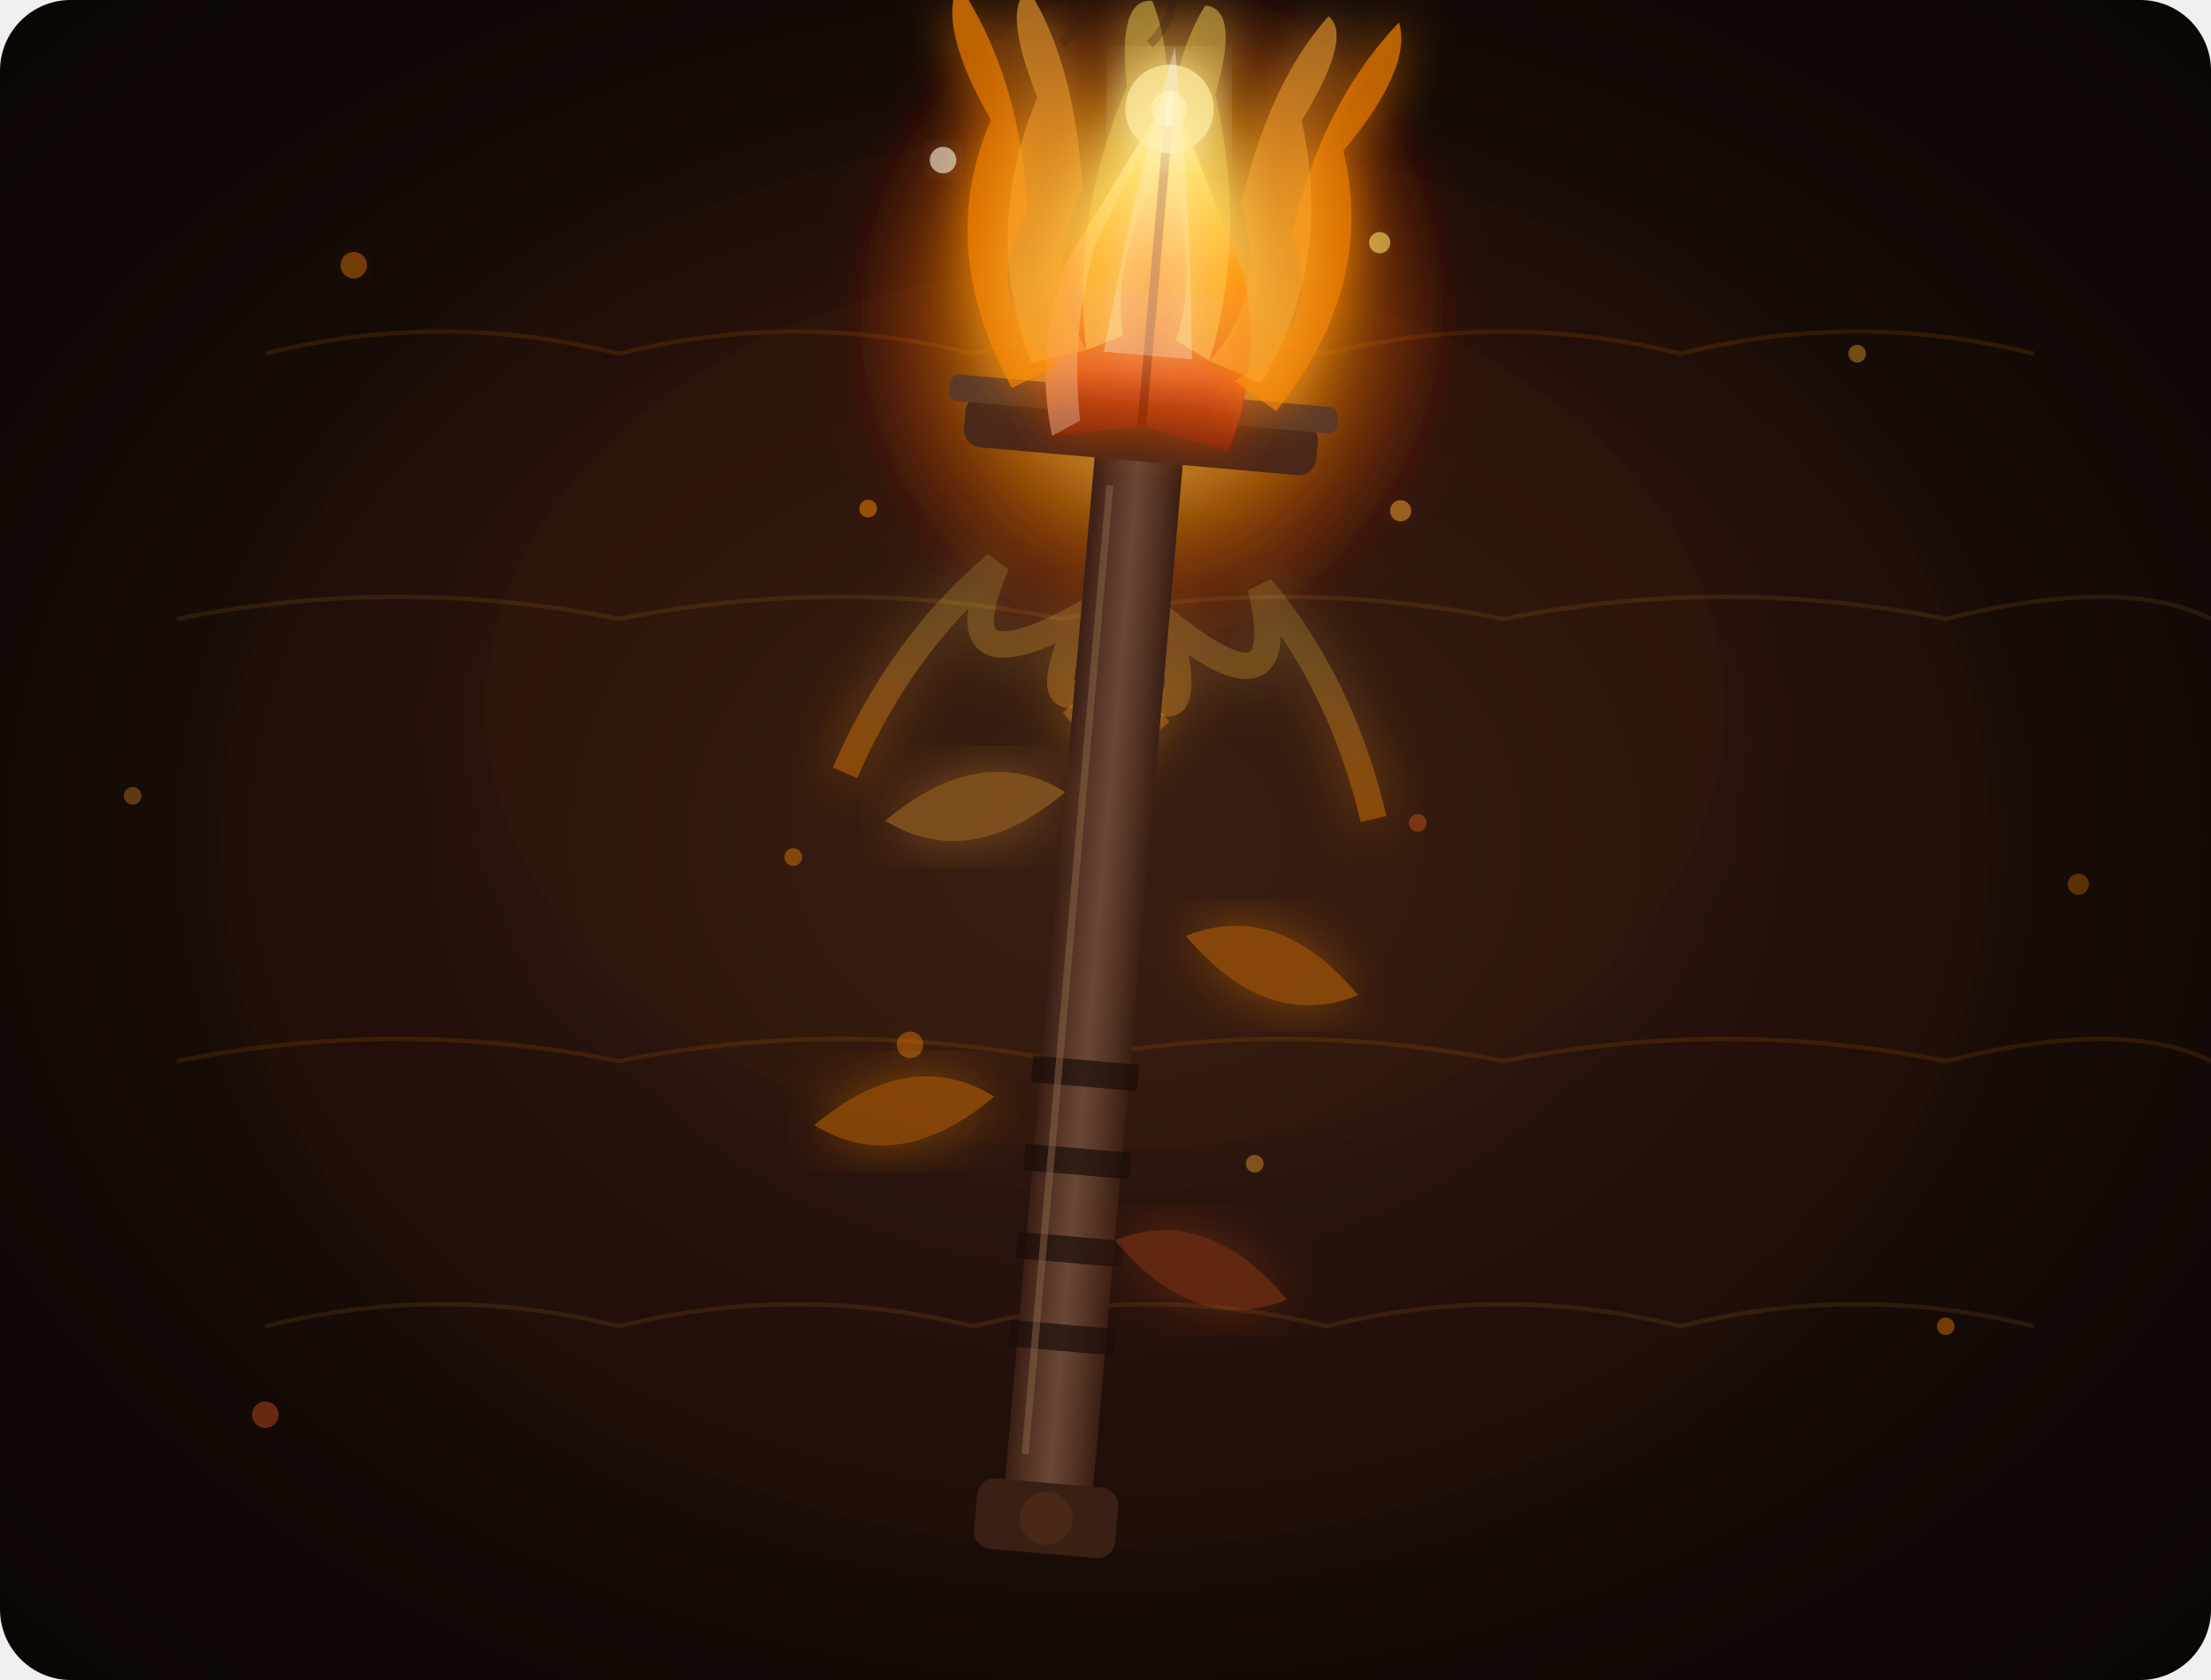
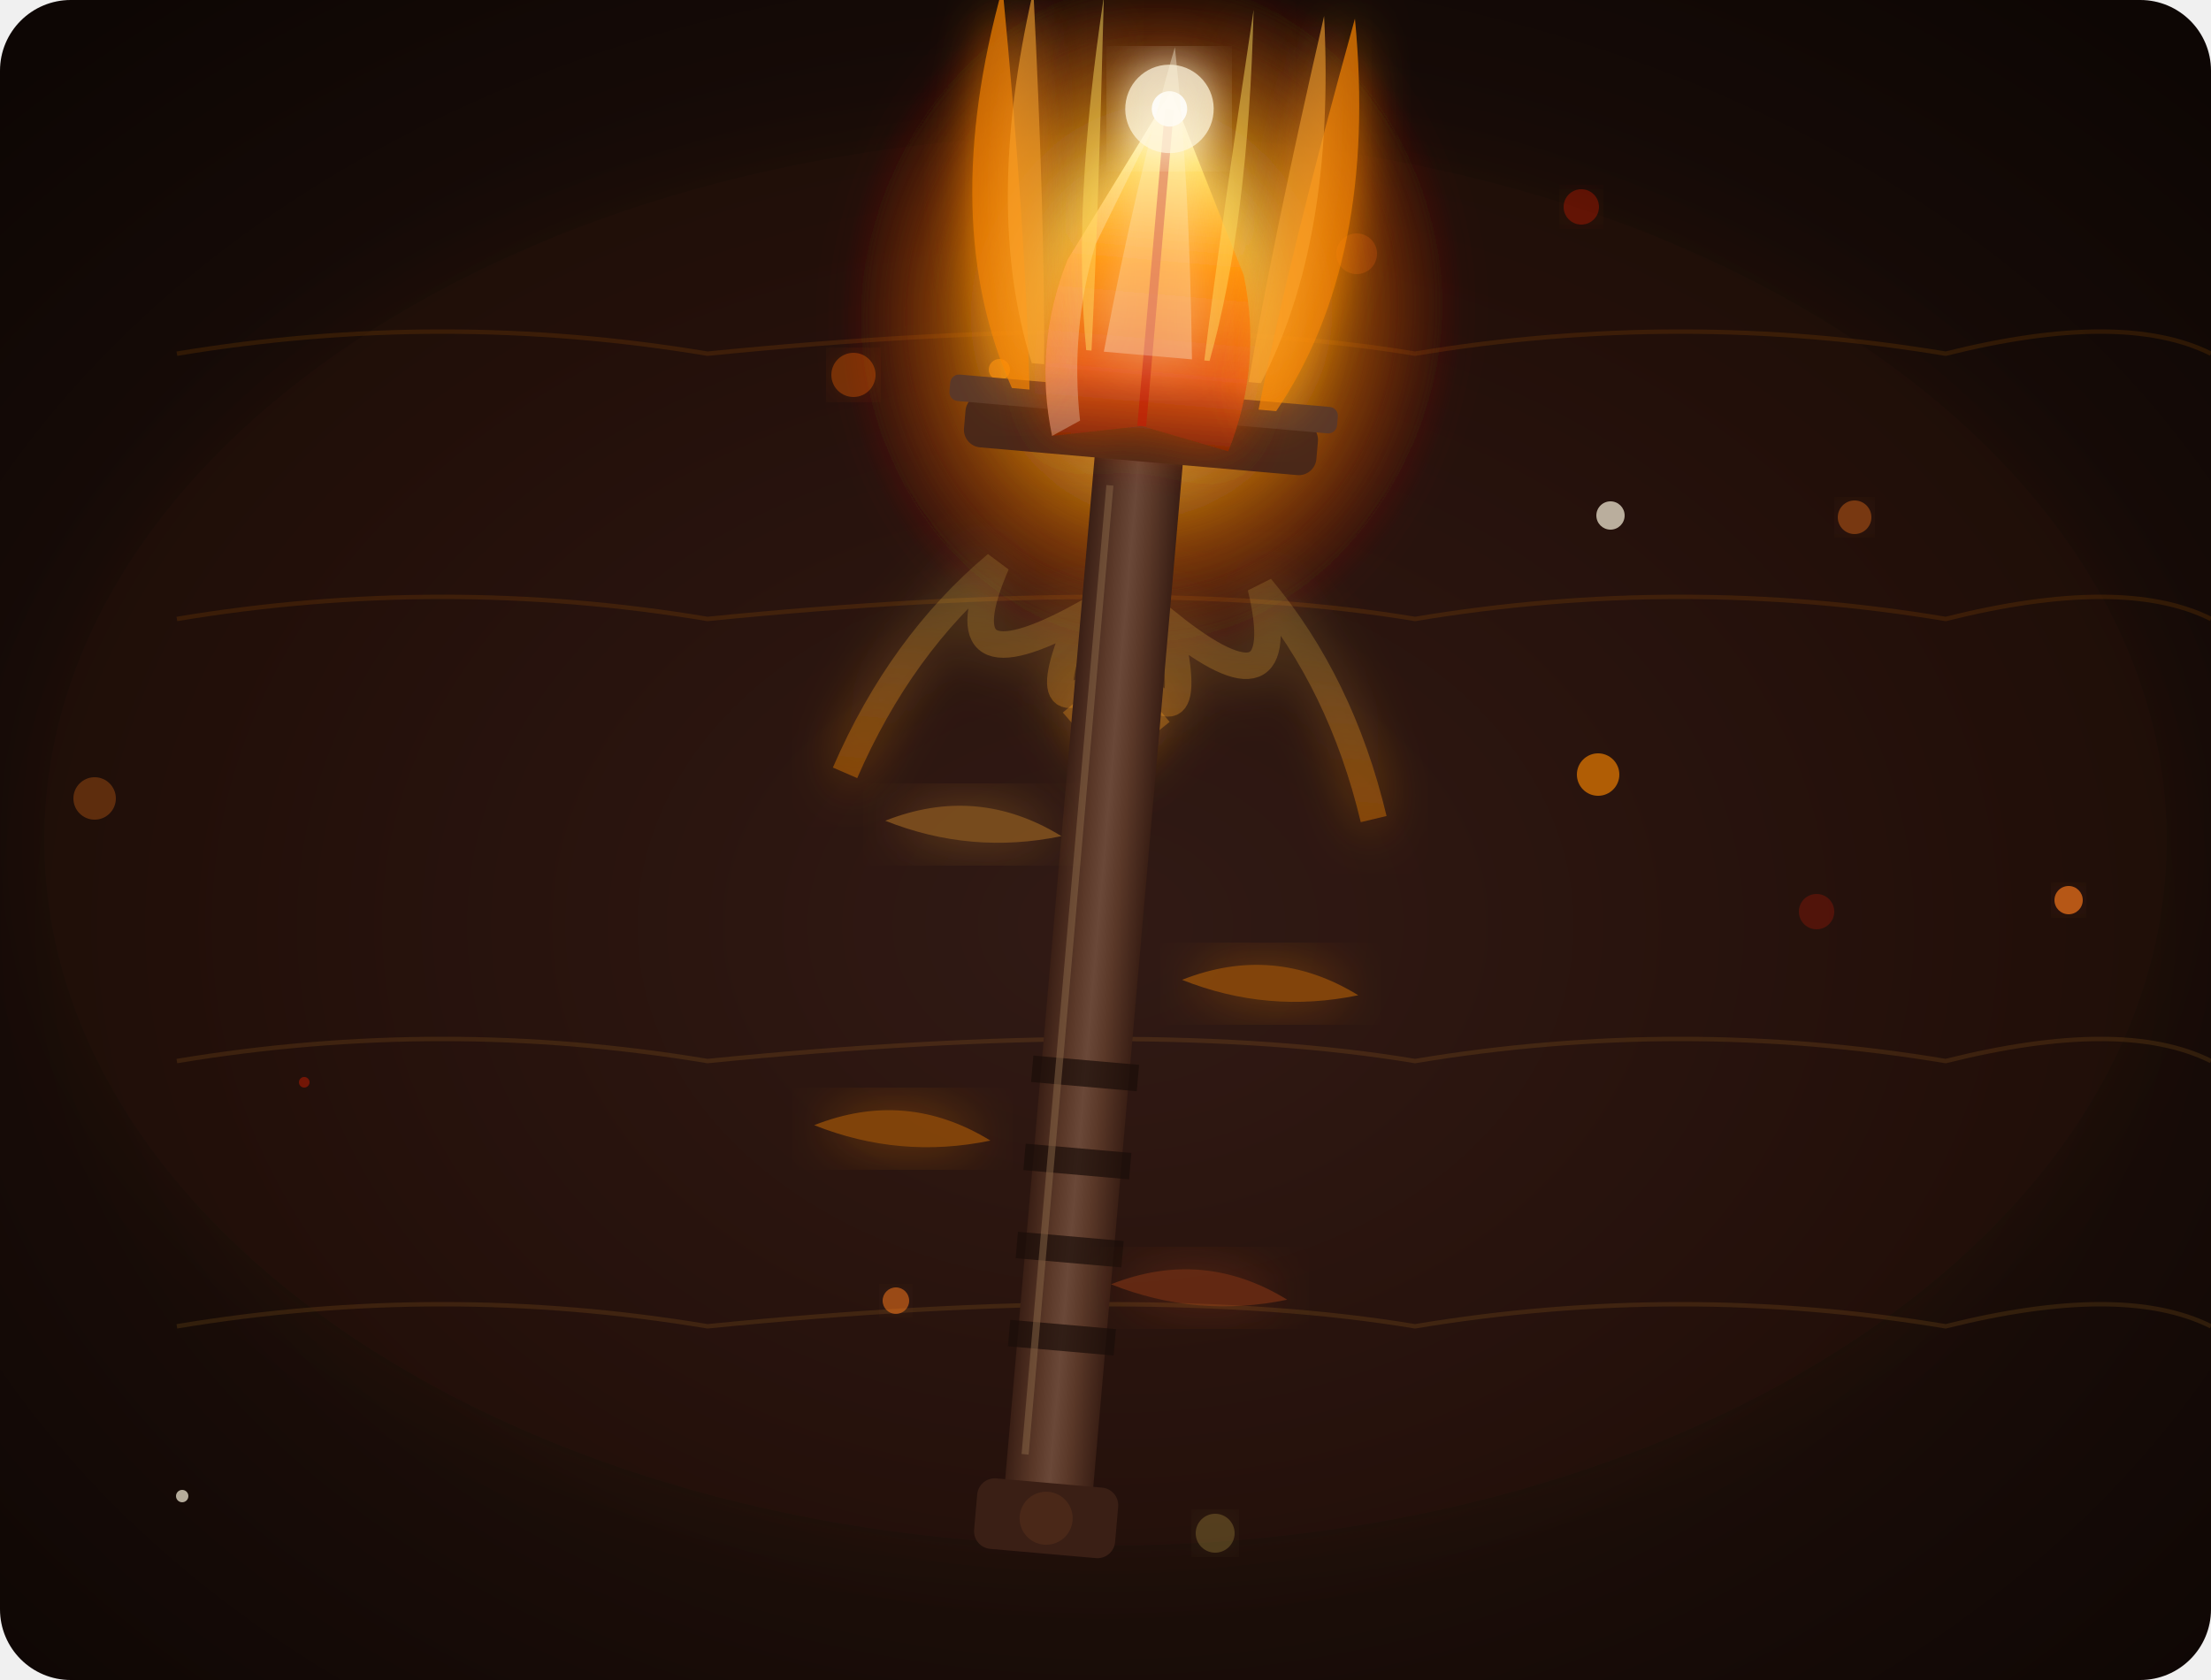
<svg xmlns="http://www.w3.org/2000/svg" width="250" height="190" viewBox="0 0 250 190">
  <defs>
-     <radialGradient id="bgSpearFlame" cx="50%" cy="50%" r="70%">
+     <filter id="glow1">
+       <feGaussianBlur stdDeviation="3" result="blur" />
+       <feMerge>
+         <feMergeNode in="blur" />
+         <feMergeNode in="SourceGraphic" />
+       </feMerge>
+     </filter>
+     <filter id="soft2">
+       <feGaussianBlur stdDeviation="5" result="blur" />
+       <feMerge>
+         <feMergeNode in="blur" />
+         <feMergeNode in="SourceGraphic" />
+       </feMerge>
+     </filter>
+     <radialGradient id="bg3" cx="50%" cy="55%" r="70%">
      <stop offset="0%" stop-color="#2a1815" />
-       <stop offset="50%" stop-color="#1a0d08" />
-       <stop offset="100%" stop-color="#0a0503" />
+       <stop offset="60%" stop-color="#1a0d08" />
+       <stop offset="100%" stop-color="#0d0604" />
    </radialGradient>
-     <linearGradient id="shaftGrad2" x1="0%" y1="0%" x2="100%" y2="0%">
+     <linearGradient id="lin4" x1="0%" y1="0%" x2="100%" y2="0%">
      <stop offset="0%" stop-color="#3a1f15" />
      <stop offset="30%" stop-color="#5a3828" />
      <stop offset="50%" stop-color="#6a4838" />
      <stop offset="70%" stop-color="#5a3828" />
      <stop offset="100%" stop-color="#3a1f15" />
    </linearGradient>
-     <linearGradient id="bladeGrad2" x1="0%" y1="0%" x2="0%" y2="100%">
+     <linearGradient id="lin5" x1="0%" y1="0%" x2="0%" y2="100%">
      <stop offset="0%" stop-color="#fff8e0" />
      <stop offset="20%" stop-color="#ffe060" />
      <stop offset="50%" stop-color="#ff8800" />
      <stop offset="80%" stop-color="#e6591a" />
      <stop offset="100%" stop-color="#8a2a05" />
    </linearGradient>
-     <radialGradient id="bladeFireGlow" cx="50%" cy="50%" r="50%">
+     <radialGradient id="rad6" cx="50%" cy="50%" r="50%">
      <stop offset="0%" stop-color="#fff8e0" stop-opacity="0.9" />
      <stop offset="30%" stop-color="#ffe060" stop-opacity="0.6" />
      <stop offset="60%" stop-color="#ff8800" stop-opacity="0.3" />
      <stop offset="100%" stop-color="#c41a05" stop-opacity="0" />
    </radialGradient>
-     <linearGradient id="spiralFlame" x1="0%" y1="100%" x2="0%" y2="0%">
+     <linearGradient id="lin7" x1="0%" y1="100%" x2="0%" y2="0%">
      <stop offset="0%" stop-color="#ff8800" stop-opacity="0.8" />
      <stop offset="50%" stop-color="#ffaa30" stop-opacity="0.6" />
      <stop offset="100%" stop-color="#ffe060" stop-opacity="0.3" />
    </linearGradient>
-     <filter id="glowSF">
-       <feGaussianBlur stdDeviation="3" result="blur" />
-       <feMerge>
-         <feMergeNode in="blur" />
-         <feMergeNode in="SourceGraphic" />
-       </feMerge>
-     </filter>
-     <filter id="softGlowSF">
-       <feGaussianBlur stdDeviation="5" result="blur" />
-       <feMerge>
-         <feMergeNode in="blur" />
-         <feMergeNode in="SourceGraphic" />
-       </feMerge>
-     </filter>
  </defs>
-   <rect width="250" height="190" fill="url(#bgSpearFlame)" rx="8" />
-   <ellipse cx="125" cy="95" rx="100" ry="80" fill="#e6591a" opacity="0.04" filter="url(#softGlowSF)" />
-   <ellipse cx="125" cy="80" rx="70" ry="50" fill="#ff8800" opacity="0.04" filter="url(#softGlowSF)" />
-   <path d="M 30 40 Q 50 35 70 40 Q 90 35 110 40 Q 130 35 150 40 Q 170 35 190 40 Q 210 35 230 40" stroke="#ff8800" stroke-width="0.5" fill="none" opacity="0.12" />
-   <path d="M 20 70 Q 45 65 70 70 Q 95 65 120 70 Q 145 65 170 70 Q 195 65 220 70 Q 240 65 250 70" stroke="#ffaa30" stroke-width="0.5" fill="none" opacity="0.1" />
-   <path d="M 20 120 Q 45 115 70 120 Q 95 115 120 120 Q 145 115 170 120 Q 195 115 220 120 Q 240 115 250 120" stroke="#ff8800" stroke-width="0.5" fill="none" opacity="0.12" />
-   <path d="M 30 150 Q 50 145 70 150 Q 90 145 110 150 Q 130 145 150 150 Q 170 145 190 150 Q 210 145 230 150" stroke="#ffaa30" stroke-width="0.5" fill="none" opacity="0.1" />
-   <circle cx="40" cy="30" r="1.5" fill="#ff8800" opacity="0.4" filter="url(#glowSF)" />
-   <circle cx="210" cy="40" r="1" fill="#ffaa30" opacity="0.4" />
-   <circle cx="30" cy="160" r="1.5" fill="#e6591a" opacity="0.4" />
-   <circle cx="220" cy="150" r="1" fill="#ff8800" opacity="0.4" />
-   <circle cx="15" cy="90" r="1" fill="#ffaa30" opacity="0.3" />
-   <circle cx="235" cy="100" r="1.2" fill="#ff8800" opacity="0.3" />
+   <rect width="250" height="190" fill="url(#bg3)" rx="8" />
+   <ellipse cx="125.0" cy="95.0" rx="120.0" ry="79.8" fill="#e6591a" opacity="0.04" filter="url(#soft2)" />
+   <path d="M 20 40 Q 50 35 80 40 Q 130 35 160 40 Q 190 35 220 40 Q 240 35 250 40" stroke="#ff8800" stroke-width="0.5" fill="none" opacity="0.12" />
+   <path d="M 20 70 Q 50 65 80 70 Q 130 65 160 70 Q 190 65 220 70 Q 240 65 250 70" stroke="#ff8800" stroke-width="0.5" fill="none" opacity="0.12" />
+   <path d="M 20 120 Q 50 115 80 120 Q 130 115 160 120 Q 190 115 220 120 Q 240 115 250 120" stroke="#ffaa30" stroke-width="0.5" fill="none" opacity="0.12" />
+   <path d="M 20 150 Q 50 145 80 150 Q 130 145 160 150 Q 190 145 220 150 Q 240 145 250 150" stroke="#ffaa30" stroke-width="0.5" fill="none" opacity="0.12" />
+   <circle cx="101.3" cy="147.1" r="1.5" fill="#ff7a1a" opacity="0.53" filter="url(#glow1)" />
+   <circle cx="153.4" cy="28.7" r="2.3" fill="#e6591a" opacity="0.25" />
+   <circle cx="137.4" cy="173.4" r="2.2" fill="#ffe060" opacity="0.22" filter="url(#glow1)" />
+   <circle cx="182.1" cy="58.3" r="1.6" fill="#fff8e0" opacity="0.68" />
+   <circle cx="180.7" cy="87.6" r="2.4" fill="#ff8800" opacity="0.63" />
+   <circle cx="113.0" cy="41.8" r="1.2" fill="#ff8800" opacity="0.64" filter="url(#glow1)" />
  <g transform="rotate(5 125 95)">
-     <ellipse cx="125" cy="35" rx="35" ry="40" fill="url(#bladeFireGlow)" filter="url(#glowSF)" />
-     <path d="M 95 90 Q 100 75 110 65 Q 105 80 120 70 Q 115 85 125 75 Q 120 90 130 80" stroke="url(#spiralFlame)" stroke-width="3" fill="none" opacity="0.5" filter="url(#glowSF)" />
-     <path d="M 155 90 Q 150 75 140 65 Q 145 80 130 70 Q 135 85 125 75 Q 130 90 120 80" stroke="url(#spiralFlame)" stroke-width="3" fill="none" opacity="0.5" filter="url(#glowSF)" />
-     <rect x="120" y="50" width="10" height="120" fill="url(#shaftGrad2)" rx="2" />
+     <ellipse cx="125" cy="35" rx="35" ry="40" fill="url(#rad6)" filter="url(#glow1)" />
+     <path d="M 95 90 Q 100 75 110 65 Q 105 80 120 70 Q 115 85 125 75 Q 120 90 130 80" stroke="url(#lin7)" stroke-width="3" fill="none" opacity="0.5" filter="url(#glow1)" />
+     <path d="M 155 90 Q 150 75 140 65 Q 145 80 130 70 Q 135 85 125 75 Q 130 90 120 80" stroke="url(#lin7)" stroke-width="3" fill="none" opacity="0.5" filter="url(#glow1)" />
+     <rect x="120" y="50" width="10" height="120" fill="url(#lin4)" rx="2" />
    <rect x="119" y="120" width="12" height="3" fill="#1a0d08" opacity="0.7" />
    <rect x="119" y="130" width="12" height="3" fill="#1a0d08" opacity="0.7" />
    <rect x="119" y="140" width="12" height="3" fill="#1a0d08" opacity="0.7" />
    <rect x="119" y="150" width="12" height="3" fill="#1a0d08" opacity="0.7" />
    <line x1="122" y1="55" x2="122" y2="165" stroke="#8a6848" stroke-width="0.8" opacity="0.5" />
    <rect x="117" y="168" width="16" height="8" fill="#3a1f15" rx="2" />
    <circle cx="125" cy="172" r="3" fill="#4a2818" />
    <rect x="105" y="46" width="40" height="6" fill="#4a2818" rx="2" />
    <rect x="103" y="44" width="44" height="3" fill="#5a3828" rx="1" />
-     <path d="M 125 10 L 115 30 Q 112 40 115 50 L 125 48 L 135 50 Q 138 40 135 30 Z" fill="url(#bladeGrad2)" filter="url(#glowSF)" />
-     <line x1="125" y1="12" x2="125" y2="48" stroke="#8a2a05" stroke-width="1" opacity="0.6" />
+     <path d="M 125 10 L 115 30 Q 112 40 115 50 L 125 48 L 135 50 Q 138 40 135 30 Z" fill="url(#lin5)" filter="url(#glow1)" />
+     <line x1="125" y1="12" x2="125" y2="48" stroke="#c41a05" stroke-width="1" opacity="0.6" />
    <path d="M 125 10 L 115 30 Q 112 40 115 50 L 118 48 Q 116 38 118 28 Z" fill="#fff8e0" opacity="0.3" />
-     <circle cx="125" cy="12" r="5" fill="#fff8e0" opacity="0.8" filter="url(#glowSF)" />
+     <circle cx="125" cy="12" r="5" fill="#fff8e0" opacity="0.8" filter="url(#glow1)" />
    <circle cx="125" cy="12" r="2" fill="#ffffff" opacity="0.9" />
-     <path d="M 110 45 Q 100 30 105 15 Q 98 5 100 0 Q 108 10 110 25 Q 105 35 115 42 Z" fill="#ff8800" opacity="0.7" filter="url(#glowSF)" />
-     <path d="M 140 45 Q 150 30 145 15 Q 152 5 150 0 Q 142 10 140 25 Q 145 35 135 42 Z" fill="#ff8800" opacity="0.7" filter="url(#glowSF)" />
-     <path d="M 112 42 Q 105 28 110 12 Q 105 2 108 0 Q 114 8 116 22 Q 112 32 118 40 Z" fill="#ffaa30" opacity="0.6" filter="url(#glowSF)" />
-     <path d="M 138 42 Q 145 28 140 12 Q 145 2 142 0 Q 136 8 134 22 Q 138 32 132 40 Z" fill="#ffaa30" opacity="0.6" filter="url(#glowSF)" />
-     <path d="M 118 40 Q 115 25 120 10 Q 118 0 122 0 Q 126 8 124 20 Q 120 30 122 38 Z" fill="#ffe060" opacity="0.5" filter="url(#glowSF)" />
-     <path d="M 132 40 Q 135 25 130 10 Q 132 0 128 0 Q 124 8 126 20 Q 130 30 128 38 Z" fill="#ffe060" opacity="0.5" filter="url(#glowSF)" />
-     <path d="M 120 40 Q 122 20 125 5 Q 128 20 130 40 Z" fill="#fff8e0" opacity="0.4" filter="url(#glowSF)" />
-     <path d="M 95 130 Q 105 120 115 125 Q 105 135 95 130 Z" fill="#ff8800" opacity="0.4" filter="url(#glowSF)" />
-     <path d="M 155 110 Q 145 100 135 105 Q 145 115 155 110 Z" fill="#ff8800" opacity="0.4" filter="url(#glowSF)" />
-     <path d="M 100 95 Q 110 85 120 90 Q 110 100 100 95 Z" fill="#ffaa30" opacity="0.35" filter="url(#glowSF)" />
-     <path d="M 150 145 Q 140 135 130 140 Q 140 150 150 145 Z" fill="#e6591a" opacity="0.3" filter="url(#glowSF)" />
-     <circle cx="100" cy="20" r="1.5" fill="#fff8e0" opacity="0.6" filter="url(#glowSF)" />
-     <circle cx="150" cy="25" r="1.2" fill="#ffe060" opacity="0.6" filter="url(#glowSF)" />
-     <circle cx="95" cy="60" r="1" fill="#ff8800" opacity="0.5" filter="url(#glowSF)" />
-     <circle cx="155" cy="55" r="1.2" fill="#ffaa30" opacity="0.5" filter="url(#glowSF)" />
-     <circle cx="90" cy="100" r="1" fill="#ff8800" opacity="0.4" filter="url(#glowSF)" />
-     <circle cx="160" cy="90" r="1" fill="#e6591a" opacity="0.4" />
-     <circle cx="105" cy="120" r="1.5" fill="#ff8800" opacity="0.4" filter="url(#glowSF)" />
-     <circle cx="145" cy="130" r="1" fill="#ffaa30" opacity="0.4" />
+     <path d="M 110 45 Q 100 27.0 105.0 0 Q 110 27.0 112.0 45 Z" fill="#ff8800" opacity="0.7" filter="url(#glow1)" />
+     <path d="M 140 45 Q 150 27.0 145.0 0 Q 140 27.0 138.0 45 Z" fill="#ff8800" opacity="0.7" filter="url(#glow1)" />
+     <path d="M 112 42 Q 105 25.2 108.5 0 Q 112 25.2 113.4 42 Z" fill="#ffaa30" opacity="0.6" filter="url(#glow1)" />
+     <path d="M 138 42 Q 145 25.2 141.5 0 Q 138 25.2 136.6 42 Z" fill="#ffaa30" opacity="0.6" filter="url(#glow1)" />
+     <path d="M 118 40 Q 115 24.0 116.5 0 Q 118 24.0 118.6 40 Z" fill="#ffe060" opacity="0.5" filter="url(#glow1)" />
+     <path d="M 132 40 Q 135 24.0 133.5 0 Q 132 24.0 131.4 40 Z" fill="#ffe060" opacity="0.5" filter="url(#glow1)" />
+     <path d="M 120 40 Q 122 20 125 5 Q 128 20 130 40 Z" fill="#fff8e0" opacity="0.4" filter="url(#glow1)" />
+     <path d="M 95 130 Q 105.0 125.0 115 130 Q 105.0 133.0 95 130 Z" fill="#ff8800" opacity="0.4" filter="url(#glow1)" />
+     <path d="M 155 110 Q 145.0 105.0 135 110 Q 145.0 113.0 155 110 Z" fill="#ff8800" opacity="0.4" filter="url(#glow1)" />
+     <path d="M 100 95 Q 110.0 90.0 120 95 Q 110.0 98.0 100 95 Z" fill="#ffaa30" opacity="0.35" filter="url(#glow1)" />
+     <path d="M 150 145 Q 140.0 140.0 130 145 Q 140.0 148.0 150 145 Z" fill="#e6591a" opacity="0.3" filter="url(#glow1)" />
  </g>
-   <path d="M 120 5 Q 125 0 120 -5" stroke="#3a1f15" stroke-width="1" fill="none" opacity="0.3" />
-   <path d="M 130 5 Q 135 0 130 -5" stroke="#2a1815" stroke-width="1" fill="none" opacity="0.25" />
+   <circle cx="233.9" cy="101.8" r="1.6" fill="#ff7a1a" opacity="0.67" filter="url(#glow1)" />
+   <circle cx="96.5" cy="42.4" r="2.5" fill="#ff6600" opacity="0.37" filter="url(#glow1)" />
+   <circle cx="34.4" cy="122.4" r="0.6" fill="#c41a05" opacity="0.49" filter="url(#glow1)" />
+   <circle cx="20.6" cy="169.2" r="0.7" fill="#fff8e0" opacity="0.68" />
+   <circle cx="209.7" cy="58.5" r="1.9" fill="#ff7a1a" opacity="0.39" filter="url(#glow1)" />
+   <circle cx="178.8" cy="23.4" r="2.0" fill="#c41a05" opacity="0.41" filter="url(#glow1)" />
+   <circle cx="205.4" cy="103.1" r="2.0" fill="#c41a05" opacity="0.27" />
+   <circle cx="10.7" cy="90.3" r="2.4" fill="#ff7a1a" opacity="0.28" />
</svg>
